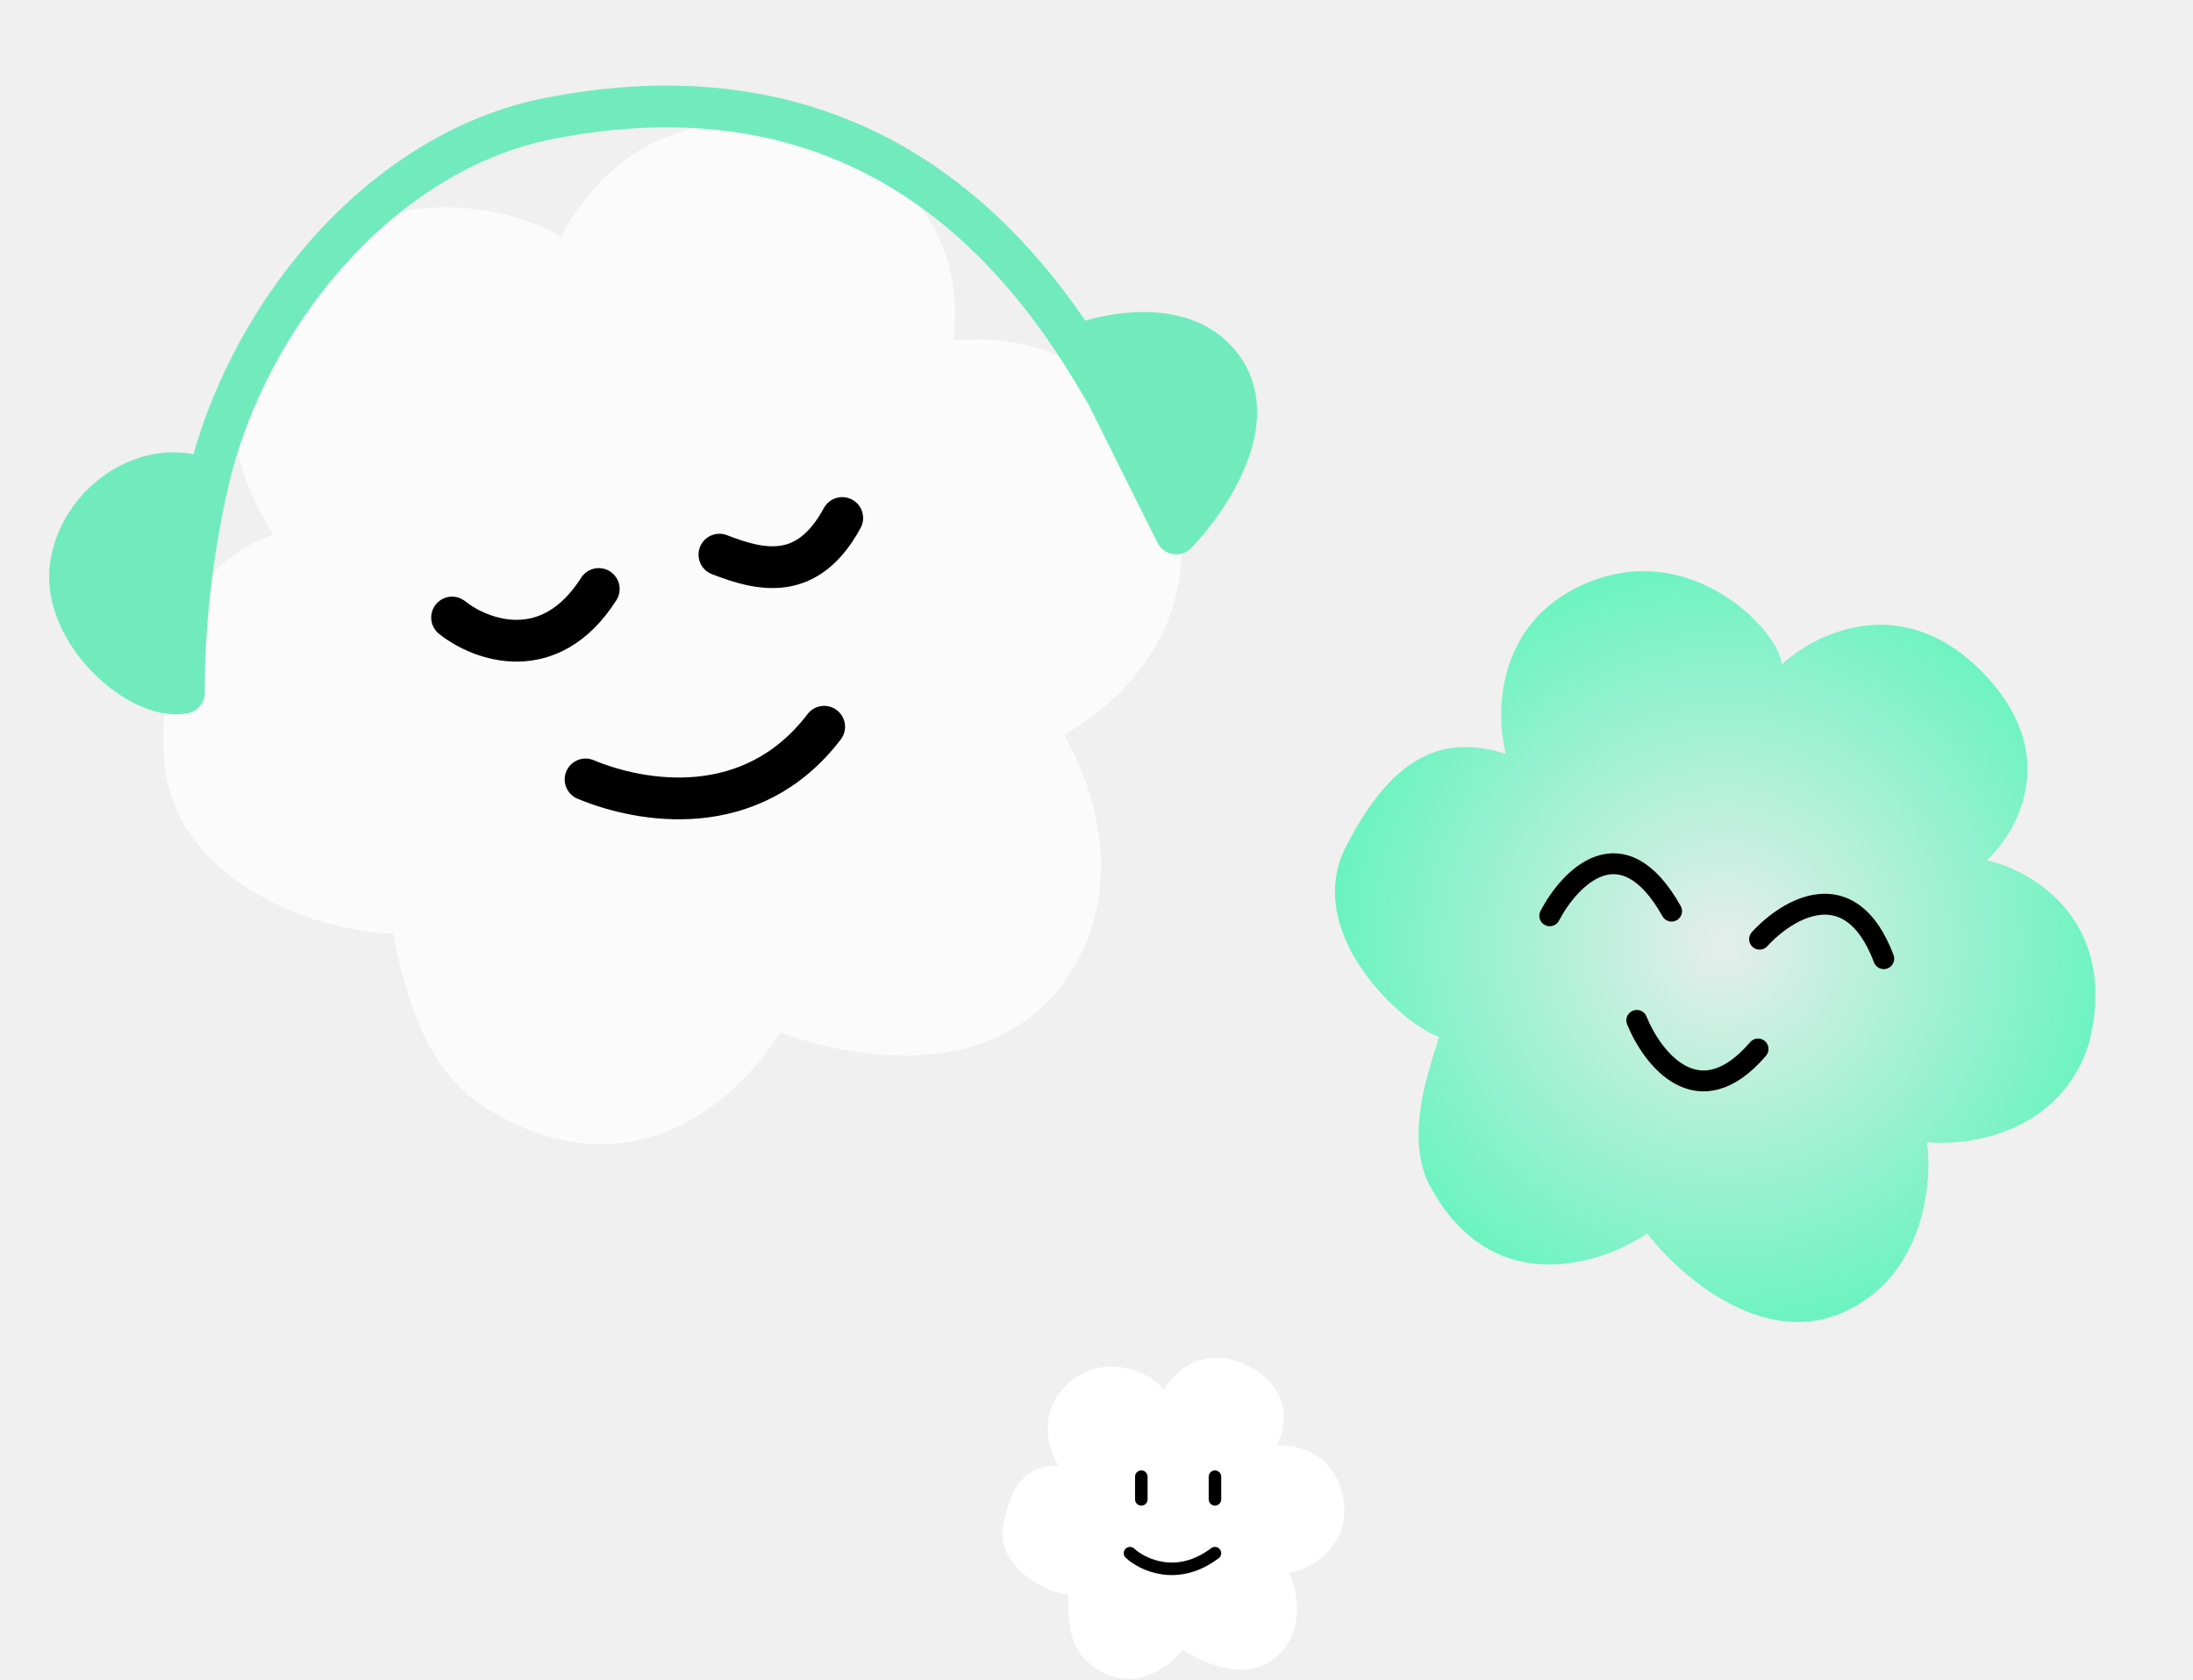
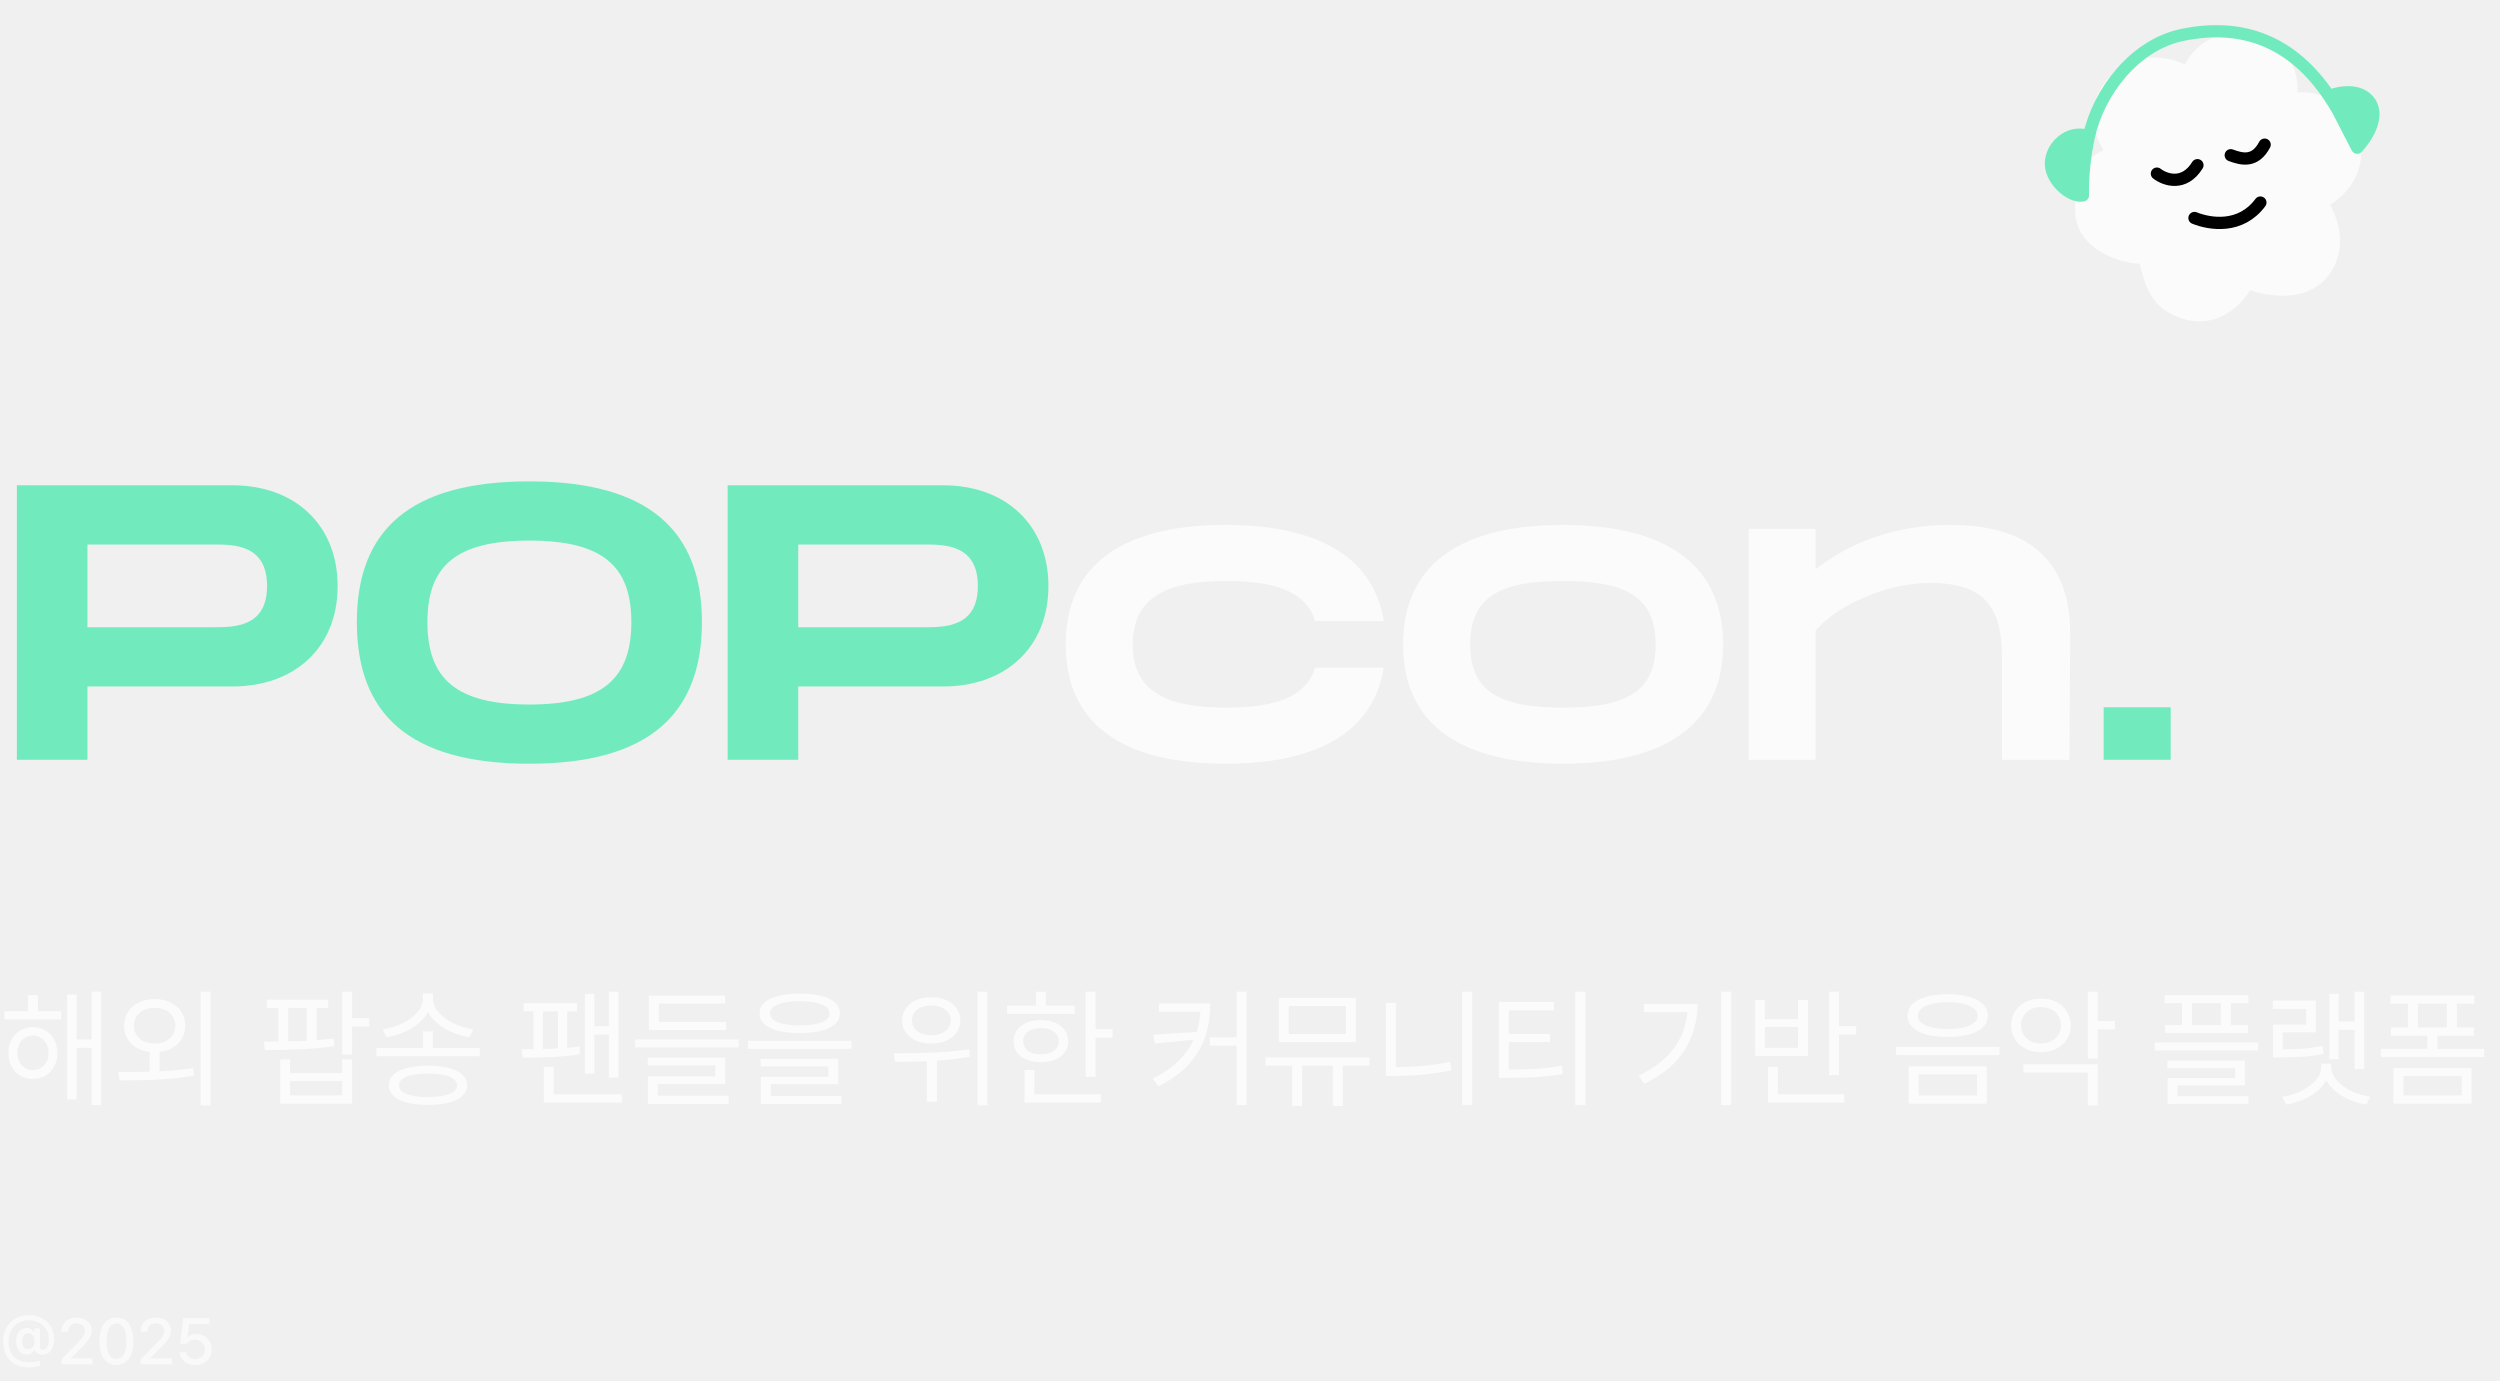
- <svg xmlns="http://www.w3.org/2000/svg" width="525" height="402" viewBox="0 0 525 402" fill="none">
-   <path d="M379.011 139.927C358.107 149.274 357.961 170.836 360.501 180.449C344.516 175.357 332.789 182.026 322.213 202.666C311.637 223.306 335.807 245.411 344.526 248.188C341.055 259.087 337.12 271.439 341.609 282.472C356.08 311.411 382.801 303.063 394.353 295.271C401.881 305.139 421.779 322.735 441.151 314.179C460.522 305.624 462.685 283.424 461.345 273.394C471.407 274.465 493.246 271.231 500.096 249.724C507.425 220.686 486.842 208.421 475.635 205.919C482.783 199.392 492.964 181.667 476.508 162.98C455.938 139.621 433.44 152.462 426.535 159.066C426.438 151.833 405.141 128.243 379.011 139.927Z" fill="url(#paint0_radial_315_1206)" />
-   <path d="M371.01 219.214C375.791 210.066 388.318 197.036 400.176 218.1M421.247 224.812C427.822 217.569 442.972 208.362 450.972 229.478M391.844 244.257C395.584 253.452 406.627 267.694 420.875 251.104" stroke="black" stroke-width="5" stroke-linecap="round" stroke-linejoin="round" />
-   <path d="M255.746 331.15C248.151 337.931 250.999 347.085 253.372 350.815C245.913 350.815 241.845 355.223 240.149 365.395C238.454 375.566 251.677 381.669 255.746 381.669C255.746 386.755 255.746 392.519 259.136 396.588C269.172 406.895 279.367 399.752 283.209 394.893C287.73 398.057 298.535 402.827 305.587 396.588C312.64 390.349 310.56 380.652 308.639 376.584C313.046 375.679 321.862 371.362 321.862 361.326C321.048 348.035 310.673 345.616 305.587 346.069C307.735 342.339 309.656 333.455 300.162 327.759C288.295 320.639 280.497 329.115 278.463 332.845C277.445 329.794 265.239 322.673 255.746 331.15Z" fill="white" />
-   <path d="M270.516 371.79C273.567 374.615 281.908 378.571 290.859 371.79M273.228 353.48V358.905M290.859 353.48V358.905" stroke="black" stroke-width="3" stroke-linecap="round" stroke-linejoin="round" />
-   <path d="M69.915 72.852C51.864 96.608 65.18 121.348 74.094 130.748C52.637 134.923 43.401 149.879 44.217 180.088C45.033 210.296 86.485 220.451 98.189 218.174C101.035 232.804 104.261 249.384 116.291 259.19C150.929 283.223 176.256 256.971 184.59 240.841C199.365 247.414 233.114 255.086 249.909 233.194C266.704 211.301 255.295 184.571 247.492 173.943C259.665 168.875 282.607 151.522 276.99 122.653C267.211 84.876 236.013 83.725 221.636 87.872C225.726 75.942 226.281 49.313 195.784 38.241C157.663 24.401 139.975 53.148 136.21 65.015C131.577 56.806 92.48 43.156 69.915 72.852Z" fill="#FBFBFB" stroke="#FBFBFB" stroke-width="10" />
-   <path d="M281.579 127.692L264.995 94.478C262.611 90.351 260.218 86.433 257.798 82.72C227.666 36.489 185.302 17.87 131.66 28.306C90.215 36.368 58.728 76.816 49.846 115.08C45.492 133.839 43.936 152.177 44.035 165.81C33.303 167.898 14.873 151.245 16.908 135.665C18.943 120.086 35.951 108.679 49.846 115.08C58.728 76.816 90.215 36.368 131.66 28.306C185.302 17.87 227.666 36.489 257.798 82.72C266.21 79.396 285.084 75.994 293.279 88.976C301.473 101.958 288.893 120.196 281.579 127.692Z" fill="#71EBBE" />
-   <path d="M257.798 82.72C227.666 36.489 185.302 17.87 131.66 28.306C90.215 36.368 58.728 76.816 49.846 115.08M257.798 82.72C260.218 86.433 262.611 90.351 264.995 94.478L281.579 127.692C288.893 120.196 301.473 101.958 293.279 88.976C285.084 75.994 266.21 79.396 257.798 82.72ZM49.846 115.08C45.492 133.839 43.936 152.177 44.035 165.81C33.303 167.898 14.873 151.245 16.908 135.665C18.943 120.086 35.951 108.679 49.846 115.08Z" stroke="#71EBBE" stroke-width="10" stroke-linecap="round" stroke-linejoin="round" />
-   <path d="M108.228 147.821C115.02 153.248 131.551 159.479 143.339 140.99M172.228 132.768C182.081 136.587 193.286 139.389 201.628 123.999M140.183 186.577C153.405 192.103 179.882 196.793 197.306 173.968" stroke="black" stroke-width="10" stroke-linecap="round" stroke-linejoin="round" />
-   <defs>
-     <radialGradient id="paint0_radial_315_1206" cx="0" cy="0" r="1" gradientUnits="userSpaceOnUse" gradientTransform="translate(412.5 226.25) rotate(130.774) scale(107.951)">
-       <stop offset="0.029" stop-color="#E2EEEA" />
-       <stop offset="1" stop-color="#57F4BA" />
-     </radialGradient>
-   </defs>
+ <svg xmlns="http://www.w3.org/2000/svg" width="612" height="338" viewBox="0 0 612 338" fill="none">
+   <path d="M56.928 118.8C72.192 118.8 82.656 128.496 82.656 143.472C82.656 158.448 72.192 168.048 56.928 168.048H21.408V186H4.128V118.8H56.928ZM52.128 153.552C57.312 153.552 65.376 153.552 65.376 143.472C65.376 133.296 57.312 133.296 52.128 133.296H21.408V153.552H52.128ZM129.596 186.96C100.028 186.96 87.356 174.672 87.356 152.304C87.356 130.032 100.028 117.84 129.596 117.84C159.068 117.84 171.836 130.128 171.836 152.304C171.836 174.576 159.068 186.96 129.596 186.96ZM129.596 172.464C147.548 172.464 154.556 166.032 154.556 152.304C154.556 138.672 147.644 132.336 129.596 132.336C111.548 132.336 104.636 138.576 104.636 152.304C104.636 166.128 111.644 172.464 129.596 172.464ZM230.928 118.8C246.192 118.8 256.656 128.496 256.656 143.472C256.656 158.448 246.192 168.048 230.928 168.048H195.408V186H178.128V118.8H230.928ZM226.128 153.552C231.312 153.552 239.376 153.552 239.376 143.472C239.376 133.296 231.312 133.296 226.128 133.296H195.408V153.552H226.128ZM514.972 173.136H531.388V186H514.972V173.136Z" fill="#71EBBE" />
+   <path d="M260.887 157.776C260.887 136.944 276.631 128.496 300.055 128.496C321.175 128.496 336.055 135.408 338.743 152.016H321.943C319.735 144.72 311.959 142.224 300.055 142.224C285.943 142.224 277.303 145.968 277.303 157.776C277.303 169.488 285.943 173.232 300.055 173.232C311.959 173.232 319.735 170.736 321.943 163.44H338.743C336.055 180.048 321.175 186.96 300.055 186.96C276.631 186.96 260.887 178.512 260.887 157.776ZM382.649 186.96C359.225 186.96 343.48 178.512 343.48 157.776C343.48 136.944 359.225 128.496 382.649 128.496C405.977 128.496 421.817 136.944 421.817 157.776C421.817 178.512 405.977 186.96 382.649 186.96ZM382.649 173.232C397.817 173.232 405.305 169.488 405.305 157.776C405.305 145.968 397.817 142.224 382.649 142.224C367.385 142.224 359.897 145.968 359.897 157.776C359.897 169.488 367.385 173.232 382.649 173.232ZM477.41 128.496C492.482 128.496 506.594 133.872 506.786 154.704L506.594 186H490.082V160.944C490.082 148.944 486.05 142.704 472.514 142.704C461.474 142.704 449.57 148.368 444.482 154.32V186H428.066V129.456H444.482V139.344C452.546 133.008 463.682 128.496 477.41 128.496Z" fill="#FBFBFB" />
+   <path d="M15 249.562H1.062V247.562H6.844V243.594H9.281V247.562H15V249.562ZM2.062 257.75C2.062 256.542 2.318 255.458 2.828 254.5C3.349 253.542 4.062 252.792 4.969 252.25C5.875 251.708 6.896 251.438 8.031 251.438C9.188 251.438 10.219 251.708 11.125 252.25C12.042 252.792 12.755 253.542 13.266 254.5C13.787 255.448 14.052 256.531 14.062 257.75C14.052 258.979 13.787 260.078 13.266 261.047C12.755 262.005 12.042 262.76 11.125 263.312C10.219 263.854 9.188 264.125 8.031 264.125C6.896 264.125 5.87 263.854 4.953 263.312C4.047 262.76 3.339 262.005 2.828 261.047C2.318 260.078 2.062 258.979 2.062 257.75ZM4.25 257.75C4.25 258.562 4.411 259.292 4.734 259.938C5.057 260.573 5.505 261.073 6.078 261.438C6.651 261.792 7.302 261.969 8.031 261.969C8.76 261.969 9.417 261.792 10 261.438C10.583 261.073 11.042 260.573 11.375 259.938C11.708 259.292 11.875 258.562 11.875 257.75C11.875 256.948 11.708 256.229 11.375 255.594C11.042 254.948 10.583 254.443 10 254.078C9.417 253.703 8.76 253.51 8.031 253.5C7.302 253.51 6.651 253.703 6.078 254.078C5.505 254.443 5.057 254.948 4.734 255.594C4.411 256.229 4.25 256.948 4.25 257.75ZM16.438 243.438H18.75V254.469H22.438V242.75H24.781V270.531H22.438V256.5H18.75V269.156H16.438V243.438ZM37.875 244.562C39.312 244.573 40.594 244.854 41.719 245.406C42.854 245.948 43.74 246.714 44.375 247.703C45.021 248.693 45.344 249.823 45.344 251.094C45.344 252.24 45.078 253.276 44.547 254.203C44.026 255.12 43.292 255.865 42.344 256.438C41.406 257.01 40.323 257.37 39.094 257.516V262.25C42.219 262.094 44.948 261.833 47.281 261.469L47.469 263.281C45.51 263.646 43.479 263.917 41.375 264.094C39.271 264.271 37.323 264.38 35.531 264.422C33.74 264.464 31.656 264.49 29.281 264.5L28.938 262.438C32.208 262.438 34.771 262.406 36.625 262.344V257.516C35.385 257.37 34.292 257.01 33.344 256.438C32.406 255.854 31.677 255.104 31.156 254.188C30.635 253.271 30.375 252.24 30.375 251.094C30.375 249.823 30.693 248.698 31.328 247.719C31.963 246.729 32.849 245.958 33.984 245.406C35.13 244.854 36.427 244.573 37.875 244.562ZM32.781 251.094C32.781 251.938 32.995 252.693 33.422 253.359C33.859 254.026 34.464 254.547 35.234 254.922C36.016 255.286 36.896 255.469 37.875 255.469C38.844 255.469 39.714 255.286 40.484 254.922C41.255 254.547 41.854 254.026 42.281 253.359C42.719 252.693 42.938 251.938 42.938 251.094C42.938 250.24 42.719 249.479 42.281 248.812C41.854 248.146 41.255 247.63 40.484 247.266C39.714 246.901 38.844 246.719 37.875 246.719C36.896 246.719 36.016 246.901 35.234 247.266C34.464 247.63 33.859 248.146 33.422 248.812C32.995 249.479 32.781 250.24 32.781 251.094ZM49.125 242.75H51.562V270.594H49.125V242.75ZM80.344 246.719H77.5V254.625C79.167 254.5 80.552 254.365 81.656 254.219L81.844 256.094C79.344 256.469 76.713 256.719 73.953 256.844C71.203 256.969 68.167 257.042 64.844 257.062L64.562 254.969C66.115 254.969 67.312 254.964 68.156 254.953V246.719H65.344V244.719H80.344V246.719ZM68.594 259.344H71.031V262.688H83.75V259.344H86.188V270.156H68.594V259.344ZM70.562 254.922C72.229 254.891 73.74 254.839 75.094 254.766V246.719H70.562V254.922ZM83.75 268.156V264.656H71.031V268.156H83.75ZM83.75 242.75H86.188V249.219H90.375V251.312H86.188V258.125H83.75V242.75ZM105.969 256.562H117.438V258.562H92.125V256.562H103.562V252.469H105.969V256.562ZM93.656 251.969C95.312 251.74 96.901 251.266 98.422 250.547C99.943 249.828 101.172 248.938 102.109 247.875C103.057 246.812 103.531 245.688 103.531 244.5V243.188H106V244.5C106 245.688 106.474 246.812 107.422 247.875C108.37 248.938 109.604 249.828 111.125 250.547C112.656 251.266 114.25 251.74 115.906 251.969L114.906 253.938C113.479 253.688 112.099 253.281 110.766 252.719C109.432 252.146 108.24 251.438 107.188 250.594C106.146 249.74 105.344 248.797 104.781 247.766C104.219 248.807 103.411 249.755 102.359 250.609C101.307 251.453 100.109 252.156 98.766 252.719C97.432 253.281 96.042 253.688 94.594 253.938L93.656 251.969ZM95.188 265.688C95.188 264.667 95.562 263.797 96.312 263.078C97.073 262.359 98.172 261.812 99.609 261.438C101.047 261.062 102.771 260.875 104.781 260.875C106.771 260.875 108.479 261.062 109.906 261.438C111.333 261.812 112.427 262.359 113.188 263.078C113.948 263.797 114.333 264.667 114.344 265.688C114.333 266.708 113.948 267.573 113.188 268.281C112.427 269 111.333 269.542 109.906 269.906C108.479 270.281 106.771 270.469 104.781 270.469C102.771 270.469 101.047 270.281 99.609 269.906C98.172 269.542 97.073 269 96.312 268.281C95.562 267.573 95.188 266.708 95.188 265.688ZM97.688 265.688C97.677 266.292 97.948 266.807 98.5 267.234C99.052 267.661 99.854 267.99 100.906 268.219C101.958 268.448 103.219 268.562 104.688 268.562C106.948 268.562 108.708 268.312 109.969 267.812C111.229 267.312 111.865 266.604 111.875 265.688C111.865 264.771 111.24 264.062 110 263.562C108.76 263.062 107.021 262.812 104.781 262.812C102.521 262.812 100.771 263.062 99.531 263.562C98.292 264.062 97.677 264.771 97.688 265.688ZM141.25 247.594H138.844V256.5C139.833 256.427 140.833 256.323 141.844 256.188L141.969 258.062C138.562 258.646 133.896 258.938 127.969 258.938L127.688 256.844C128.917 256.844 129.885 256.839 130.594 256.828V247.594H128.188V245.562H141.25V247.594ZM132.906 256.797C134.156 256.766 135.375 256.719 136.562 256.656V247.594H132.906V256.797ZM133.125 261.188H135.562V267.875H152.25V269.938H133.125V261.188ZM143.188 243.312H145.5V251.219H149.062V242.781H151.406V263.812H149.062V253.281H145.5V262.844H143.188V243.312ZM180.812 256.406H155.469V254.438H180.812V256.406ZM158.531 258.906H177.531V265.344H161.031V268.219H178.375V270.219H158.594V263.5H175.125V260.812H158.531V258.906ZM158.844 243.719H177.5V245.688H161.312V250.156H177.781V252.156H158.844V243.719ZM195.781 243.25C197.833 243.25 199.594 243.438 201.062 243.812C202.531 244.177 203.651 244.719 204.422 245.438C205.203 246.146 205.594 247.01 205.594 248.031C205.594 249.073 205.203 249.958 204.422 250.688C203.651 251.417 202.531 251.969 201.062 252.344C199.604 252.708 197.844 252.896 195.781 252.906C193.708 252.896 191.938 252.708 190.469 252.344C189 251.969 187.875 251.417 187.094 250.688C186.323 249.958 185.938 249.073 185.938 248.031C185.938 247.01 186.323 246.146 187.094 245.438C187.875 244.719 189 244.177 190.469 243.812C191.948 243.438 193.719 243.25 195.781 243.25ZM183.125 254.781H208.438V256.781H183.125V254.781ZM186.188 259.188H205.188V265.406H188.688V268.281H206.031V270.219H186.25V263.594H202.781V261.062H186.188V259.188ZM188.5 248.031C188.49 248.99 189.12 249.729 190.391 250.25C191.661 250.771 193.458 251.031 195.781 251.031C198.094 251.031 199.885 250.776 201.156 250.266C202.438 249.745 203.083 249 203.094 248.031C203.094 247.427 202.802 246.906 202.219 246.469C201.646 246.031 200.807 245.693 199.703 245.453C198.609 245.214 197.302 245.094 195.781 245.094C194.25 245.094 192.938 245.214 191.844 245.453C190.75 245.693 189.917 246.031 189.344 246.469C188.771 246.906 188.49 247.427 188.5 248.031ZM227.969 244.125C229.344 244.115 230.573 244.349 231.656 244.828C232.74 245.297 233.583 245.964 234.188 246.828C234.792 247.682 235.094 248.667 235.094 249.781C235.094 250.896 234.792 251.885 234.188 252.75C233.583 253.615 232.74 254.286 231.656 254.766C230.573 255.234 229.344 255.469 227.969 255.469C226.594 255.469 225.365 255.234 224.281 254.766C223.208 254.286 222.365 253.615 221.75 252.75C221.146 251.885 220.844 250.896 220.844 249.781C220.844 248.667 221.146 247.682 221.75 246.828C222.365 245.964 223.208 245.297 224.281 244.828C225.365 244.349 226.594 244.115 227.969 244.125ZM219.625 257.844C222.802 257.844 225.88 257.776 228.859 257.641C231.849 257.495 234.656 257.229 237.281 256.844L237.438 258.688C234.99 259.135 232.292 259.453 229.344 259.641V269.688H226.906V259.781C225.062 259.865 222.458 259.917 219.094 259.938L218.75 257.844H219.625ZM223.25 249.781C223.24 250.49 223.432 251.125 223.828 251.688C224.234 252.24 224.797 252.672 225.516 252.984C226.234 253.286 227.052 253.438 227.969 253.438C228.896 253.438 229.719 253.286 230.438 252.984C231.167 252.672 231.734 252.24 232.141 251.688C232.547 251.135 232.75 250.5 232.75 249.781C232.75 249.073 232.547 248.443 232.141 247.891C231.734 247.328 231.167 246.891 230.438 246.578C229.708 246.266 228.885 246.115 227.969 246.125C227.062 246.115 226.245 246.266 225.516 246.578C224.797 246.891 224.234 247.328 223.828 247.891C223.432 248.443 223.24 249.073 223.25 249.781ZM239.312 242.781H241.719V270.562H239.312V242.781ZM268.188 251.938H272.375V254H268.188V263.594H265.75V242.781H268.188V251.938ZM246.531 246.188H253.594V242.781H256.031V246.188H263.094V248.188H246.531V246.188ZM248.125 254.906C248.125 253.865 248.401 252.953 248.953 252.172C249.505 251.391 250.286 250.786 251.297 250.359C252.307 249.932 253.479 249.719 254.812 249.719C256.125 249.719 257.281 249.932 258.281 250.359C259.292 250.786 260.078 251.391 260.641 252.172C261.203 252.953 261.49 253.865 261.5 254.906C261.49 255.938 261.203 256.844 260.641 257.625C260.078 258.396 259.292 258.99 258.281 259.406C257.281 259.823 256.125 260.031 254.812 260.031C253.479 260.031 252.307 259.823 251.297 259.406C250.286 258.99 249.505 258.396 248.953 257.625C248.401 256.844 248.125 255.938 248.125 254.906ZM250.469 254.906C250.469 255.552 250.646 256.12 251 256.609C251.354 257.089 251.859 257.458 252.516 257.719C253.182 257.979 253.948 258.104 254.812 258.094C255.667 258.104 256.422 257.979 257.078 257.719C257.745 257.458 258.26 257.089 258.625 256.609C258.99 256.12 259.177 255.552 259.188 254.906C259.177 254.26 258.99 253.693 258.625 253.203C258.26 252.703 257.75 252.323 257.094 252.062C256.448 251.792 255.703 251.656 254.859 251.656C253.984 251.656 253.214 251.792 252.547 252.062C251.88 252.323 251.365 252.698 251 253.188C250.646 253.677 250.469 254.25 250.469 254.906ZM250.812 261.938H253.219V267.875H269.469V269.938H250.812V261.938ZM296.281 245.656C296.271 248.51 295.875 251.156 295.094 253.594C294.312 256.031 292.984 258.307 291.109 260.422C289.245 262.526 286.74 264.365 283.594 265.938L282.188 264.062C284.688 262.812 286.755 261.396 288.391 259.812C290.036 258.219 291.302 256.464 292.188 254.547L282.719 255.438L282.281 253.312L292.938 252.609C293.417 251.151 293.724 249.51 293.859 247.688H283.688V245.656H296.281ZM296.188 253.938H302.719V242.75H305.156V270.531H302.719V255.969H296.188V253.938ZM335.219 260.875H328.719V270.75H326.281V260.875H318.75V270.75H316.312V260.875H309.781V258.844H335.219V260.875ZM313.062 244.281H331.906V255.094H313.062V244.281ZM329.469 253.125V246.281H315.469V253.125H329.469ZM360.375 270.531H357.938V242.75H360.375V270.531ZM339.281 245.5H341.688V261.25C343.979 261.229 346.214 261.12 348.391 260.922C350.568 260.714 352.76 260.375 354.969 259.906L355.312 262C352.948 262.49 350.646 262.844 348.406 263.062C346.177 263.271 343.885 263.375 341.531 263.375H339.281V245.5ZM380.438 247.344H369.344V253.094H379.438V255.094H369.344V261.812C372.062 261.812 374.396 261.75 376.344 261.625C378.292 261.49 380.292 261.25 382.344 260.906L382.594 262.938C380.521 263.281 378.479 263.516 376.469 263.641C374.458 263.766 372.01 263.833 369.125 263.844H366.906V245.281H380.438V247.344ZM385.625 242.75H388.094V270.531H385.625V242.75ZM423.781 270.531H421.312V242.75H423.781V270.531ZM401.156 263.312C404.865 261.552 407.703 259.365 409.672 256.75C411.651 254.135 412.781 251.146 413.062 247.781H402.438V245.781H415.562C415.542 249.969 414.479 253.734 412.375 257.078C410.271 260.422 406.979 263.167 402.5 265.312L401.156 263.312ZM450.188 251.188H454.375V253.25H450.188V263.188H447.75V242.781H450.188V251.188ZM429.656 244.781H432.062V249.469H440.156V244.781H442.594V258.5H429.656V244.781ZM440.156 256.5V251.406H432.062V256.5H440.156ZM432.812 261.188H435.219V267.875H451.469V269.938H432.812V261.188ZM476.812 243.375C478.823 243.375 480.562 243.583 482.031 244C483.5 244.417 484.63 245.026 485.422 245.828C486.224 246.62 486.625 247.562 486.625 248.656C486.625 249.74 486.224 250.672 485.422 251.453C484.63 252.234 483.5 252.828 482.031 253.234C480.562 253.641 478.823 253.844 476.812 253.844C474.802 253.844 473.057 253.641 471.578 253.234C470.099 252.828 468.958 252.234 468.156 251.453C467.365 250.672 466.969 249.74 466.969 248.656C466.969 247.562 467.365 246.62 468.156 245.828C468.958 245.026 470.099 244.417 471.578 244C473.057 243.583 474.802 243.375 476.812 243.375ZM464.156 256.25H489.469V258.281H464.156V256.25ZM467.25 261.031H486.375V270.156H467.25V261.031ZM469.5 248.656C469.5 249.323 469.792 249.901 470.375 250.391C470.969 250.87 471.818 251.245 472.922 251.516C474.026 251.776 475.323 251.906 476.812 251.906C478.292 251.906 479.578 251.776 480.672 251.516C481.776 251.245 482.625 250.87 483.219 250.391C483.823 249.901 484.125 249.323 484.125 248.656C484.125 247.969 483.823 247.38 483.219 246.891C482.625 246.391 481.776 246.01 480.672 245.75C479.578 245.479 478.292 245.344 476.812 245.344C475.323 245.344 474.026 245.479 472.922 245.75C471.818 246.01 470.969 246.391 470.375 246.891C469.792 247.38 469.5 247.969 469.5 248.656ZM483.969 268.156V263H469.688V268.156H483.969ZM499.625 244.438C501.021 244.438 502.271 244.714 503.375 245.266C504.479 245.818 505.344 246.589 505.969 247.578C506.604 248.568 506.927 249.698 506.938 250.969C506.927 252.25 506.609 253.391 505.984 254.391C505.359 255.391 504.49 256.172 503.375 256.734C502.271 257.286 501.021 257.562 499.625 257.562C498.229 257.562 496.979 257.286 495.875 256.734C494.771 256.172 493.906 255.391 493.281 254.391C492.656 253.391 492.344 252.25 492.344 250.969C492.344 249.698 492.656 248.568 493.281 247.578C493.906 246.589 494.771 245.818 495.875 245.266C496.99 244.714 498.24 244.438 499.625 244.438ZM494.75 250.969C494.75 251.844 494.958 252.625 495.375 253.312C495.792 253.99 496.37 254.516 497.109 254.891C497.859 255.266 498.698 255.448 499.625 255.438C500.562 255.448 501.401 255.266 502.141 254.891C502.891 254.516 503.474 253.99 503.891 253.312C504.318 252.625 504.531 251.844 504.531 250.969C504.531 250.115 504.318 249.354 503.891 248.688C503.474 248.01 502.891 247.484 502.141 247.109C501.401 246.724 500.562 246.531 499.625 246.531C498.698 246.531 497.859 246.724 497.109 247.109C496.37 247.484 495.792 248.01 495.375 248.688C494.958 249.354 494.75 250.115 494.75 250.969ZM495.344 260.562H513.531V270.594H511.094V262.562H495.344V260.562ZM511.094 242.75H513.531V249.938H517.719V252H513.531V259.125H511.094V242.75ZM550.406 245.562H546.125V250.938H550.312V252.844H529.969V250.938H534.156V245.562H529.875V243.625H550.406V245.562ZM527.5 255.188H552.812V257.156H527.5V255.188ZM530.562 259.656H549.562V265.688H533.062V268.344H550.406V270.219H530.625V263.906H547.156V261.5H530.562V259.656ZM543.688 250.938V245.562H536.594V250.938H543.688ZM578.75 261.719H576.406V252.094H572.5V259.312H570.219V243.312H572.5V250.062H576.406V242.781H578.75V261.719ZM556.375 244.938H566.906V252.719H558.812V256.875C560.75 256.875 562.469 256.818 563.969 256.703C565.469 256.578 567 256.354 568.562 256.031L568.844 258C567.156 258.333 565.526 258.557 563.953 258.672C562.38 258.786 560.479 258.844 558.25 258.844H556.438V250.844H564.562V246.969H556.375V244.938ZM558.688 268.5C560.333 268.25 561.885 267.771 563.344 267.062C564.802 266.354 565.979 265.484 566.875 264.453C567.781 263.411 568.24 262.302 568.25 261.125V260.406H570.688V261.125C570.688 262.302 571.135 263.411 572.031 264.453C572.927 265.484 574.109 266.354 575.578 267.062C577.047 267.771 578.604 268.25 580.25 268.5L579.25 270.406C577.854 270.177 576.51 269.786 575.219 269.234C573.938 268.693 572.797 268.016 571.797 267.203C570.797 266.391 570.021 265.479 569.469 264.469C568.917 265.479 568.135 266.391 567.125 267.203C566.125 268.016 564.979 268.693 563.688 269.234C562.406 269.786 561.073 270.177 559.688 270.406L558.688 268.5ZM608.125 258.781H582.812V256.781H594.219V253.562H585.281V251.531H589.469V245.688H585.188V243.656H605.719V245.688H601.438V251.531H605.625V253.562H596.656V256.781H608.125V258.781ZM585.906 261.469H605.031V270.156H585.906V261.469ZM602.625 268.156V263.375H588.344V268.156H602.625ZM599 251.531V245.688H591.906V251.531H599Z" fill="#FBFBFB" />
+   <path d="M516.878 21.405C511.851 28.202 515.715 35.162 518.275 37.792C512.212 39.054 509.65 43.326 509.993 51.882C510.335 60.437 522.117 63.161 525.424 62.473C526.285 66.607 527.26 71.293 530.704 74.027C540.607 80.708 547.685 73.177 549.987 68.576C554.197 70.384 563.787 72.433 568.465 66.169C573.142 59.904 569.811 52.373 567.561 49.391C570.991 47.91 577.427 42.909 575.73 34.751C572.82 24.084 563.976 23.873 559.918 25.101C561.033 21.706 561.092 14.159 552.411 11.135C541.56 7.354 536.654 15.564 535.632 18.94C534.288 16.631 523.161 12.908 516.878 21.405Z" fill="#FBFBFB" stroke="#FBFBFB" stroke-width="4" />
+   <path d="M577.048 36.161L572.227 26.812C571.537 25.651 570.844 24.55 570.145 23.507C561.437 10.52 549.366 5.401 534.207 8.556C522.495 10.993 513.723 22.569 511.348 33.443C510.183 38.773 509.81 43.974 509.889 47.837C506.856 48.468 501.573 43.818 502.092 39.396C502.611 34.975 507.388 31.68 511.348 33.443C513.723 22.569 522.495 10.993 534.207 8.556C549.366 5.401 561.437 10.52 570.145 23.507C572.516 22.534 577.851 21.501 580.22 25.149C582.59 28.796 579.093 34.01 577.048 36.161Z" fill="#71EBBE" />
+   <path d="M570.145 23.507C561.437 10.52 549.366 5.401 534.207 8.556C522.495 10.993 513.723 22.569 511.348 33.443M570.145 23.507C570.844 24.55 571.537 25.651 572.227 26.812L577.048 36.161C579.093 34.01 582.59 28.796 580.22 25.149C577.851 21.501 572.516 22.534 570.145 23.507ZM511.348 33.443C510.183 38.773 509.81 43.974 509.889 47.837C506.856 48.468 501.573 43.818 502.092 39.396C502.611 34.975 507.388 31.68 511.348 33.443Z" stroke="#71EBBE" stroke-width="3" stroke-linecap="round" stroke-linejoin="round" />
+   <path d="M528.009 42.503C529.953 44.016 534.66 45.72 537.932 40.438M546.086 38.002C548.892 39.048 552.076 39.8 554.383 35.41M537.206 53.366C540.972 54.883 548.491 56.114 553.343 49.583" stroke="black" stroke-width="3" stroke-linecap="round" stroke-linejoin="round" />
+   <path d="M6.578 331.578C5.07 331.578 3.945 330.375 3.938 328.328C3.945 326.273 5.109 325.094 6.578 325.094C7.656 325.094 8.133 325.766 8.328 326.156H8.406V325.219H9.766V329.594C9.789 330.164 10.016 330.445 10.484 330.438C11.367 330.445 11.945 329.422 11.953 327.906C11.969 325.078 9.945 323.219 7.031 323.219C4.023 323.227 2.102 325.477 2.094 328.328C2.094 331.43 3.773 333.477 6.969 333.453C8.07 333.445 8.852 333.359 9.766 333.109V334.359C8.945 334.594 8 334.734 6.969 334.734C3.102 334.734 0.781 332.266 0.781 328.328C0.773 324.633 3.367 321.938 7.031 321.938C10.734 321.938 13.273 324.469 13.266 327.859C13.266 330.258 12.039 331.648 10.375 331.641C9.359 331.641 8.602 331.125 8.484 330.406H8.406C8.211 330.805 7.711 331.578 6.578 331.578ZM5.406 328.312C5.398 329.445 5.945 330.289 6.922 330.297C7.914 330.289 8.43 329.508 8.438 328.312C8.43 327.148 7.922 326.383 6.922 326.375C5.938 326.383 5.398 327.211 5.406 328.312ZM15.047 334V332.75L18.969 328.797C20.211 327.508 20.828 326.789 20.828 325.797C20.828 324.68 19.922 323.969 18.734 323.969C17.477 323.969 16.68 324.766 16.672 325.969H15.047C15.031 323.898 16.609 322.531 18.766 322.531C20.945 322.531 22.453 323.914 22.469 325.75C22.453 327.016 21.859 328.023 19.734 330.109L17.438 332.438V332.531H22.656V334H15.047ZM28.5 334.156C25.883 334.156 24.344 332.047 24.344 328.344C24.344 324.664 25.898 322.531 28.5 322.531C31.094 322.531 32.648 324.664 32.656 328.344C32.648 332.047 31.117 334.156 28.5 334.156ZM26.062 328.344C26.055 331.164 26.969 332.672 28.5 332.672C30.023 332.672 30.938 331.164 30.938 328.344C30.938 325.531 30.016 323.992 28.5 323.984C26.977 323.992 26.062 325.531 26.062 328.344ZM34.438 334V332.75L38.359 328.797C39.602 327.508 40.219 326.789 40.219 325.797C40.219 324.68 39.312 323.969 38.125 323.969C36.867 323.969 36.07 324.766 36.062 325.969H34.438C34.422 323.898 36 322.531 38.156 322.531C40.336 322.531 41.844 323.914 41.859 325.75C41.844 327.016 41.25 328.023 39.125 330.109L36.828 332.438V332.531H42.047V334H34.438ZM47.797 334.156C45.656 334.156 44.047 332.852 43.969 331.047H45.641C45.734 332.008 46.656 332.711 47.797 332.719C49.172 332.711 50.156 331.719 50.156 330.375C50.156 329 49.141 328 47.719 327.984C46.812 327.984 46.117 328.289 45.734 328.984H44.109L44.844 322.688H51.25V324.156H46.266L45.891 327.328H46C46.469 326.875 47.266 326.57 48.125 326.562C50.258 326.57 51.828 328.148 51.828 330.328C51.828 332.555 50.156 334.156 47.797 334.156Z" fill="#FBFBFB" fill-opacity="0.8" />
</svg>
